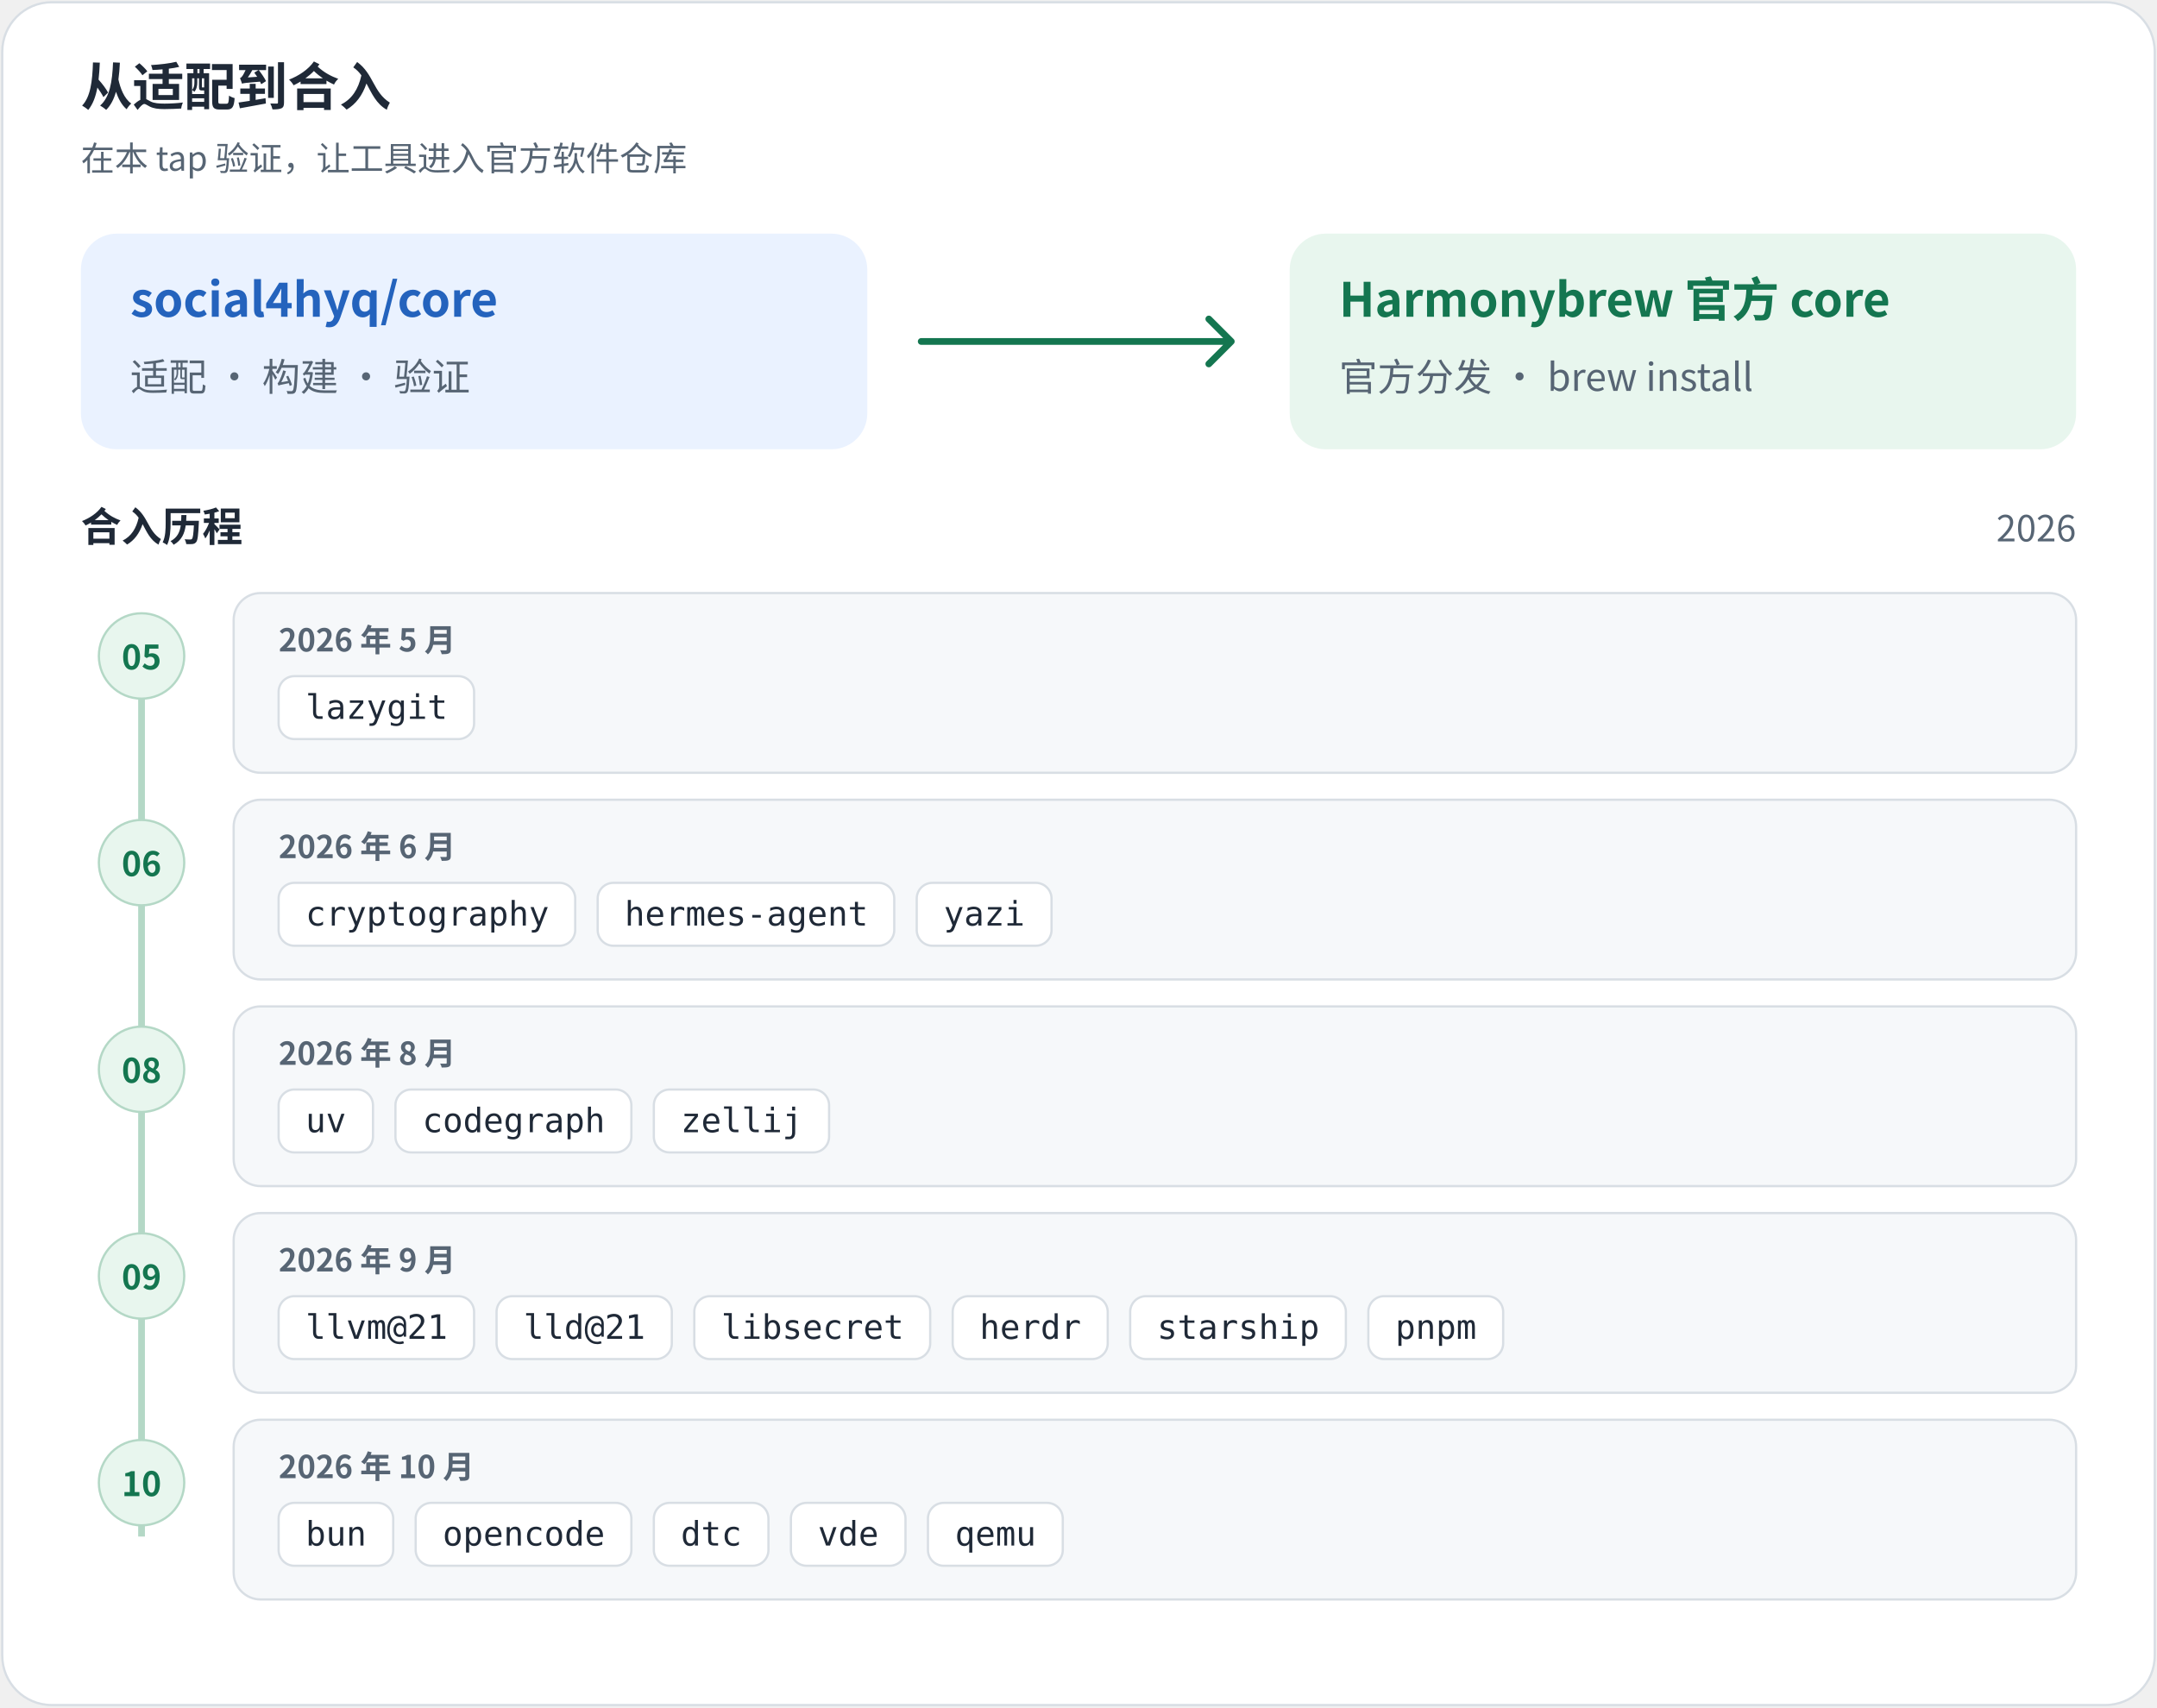
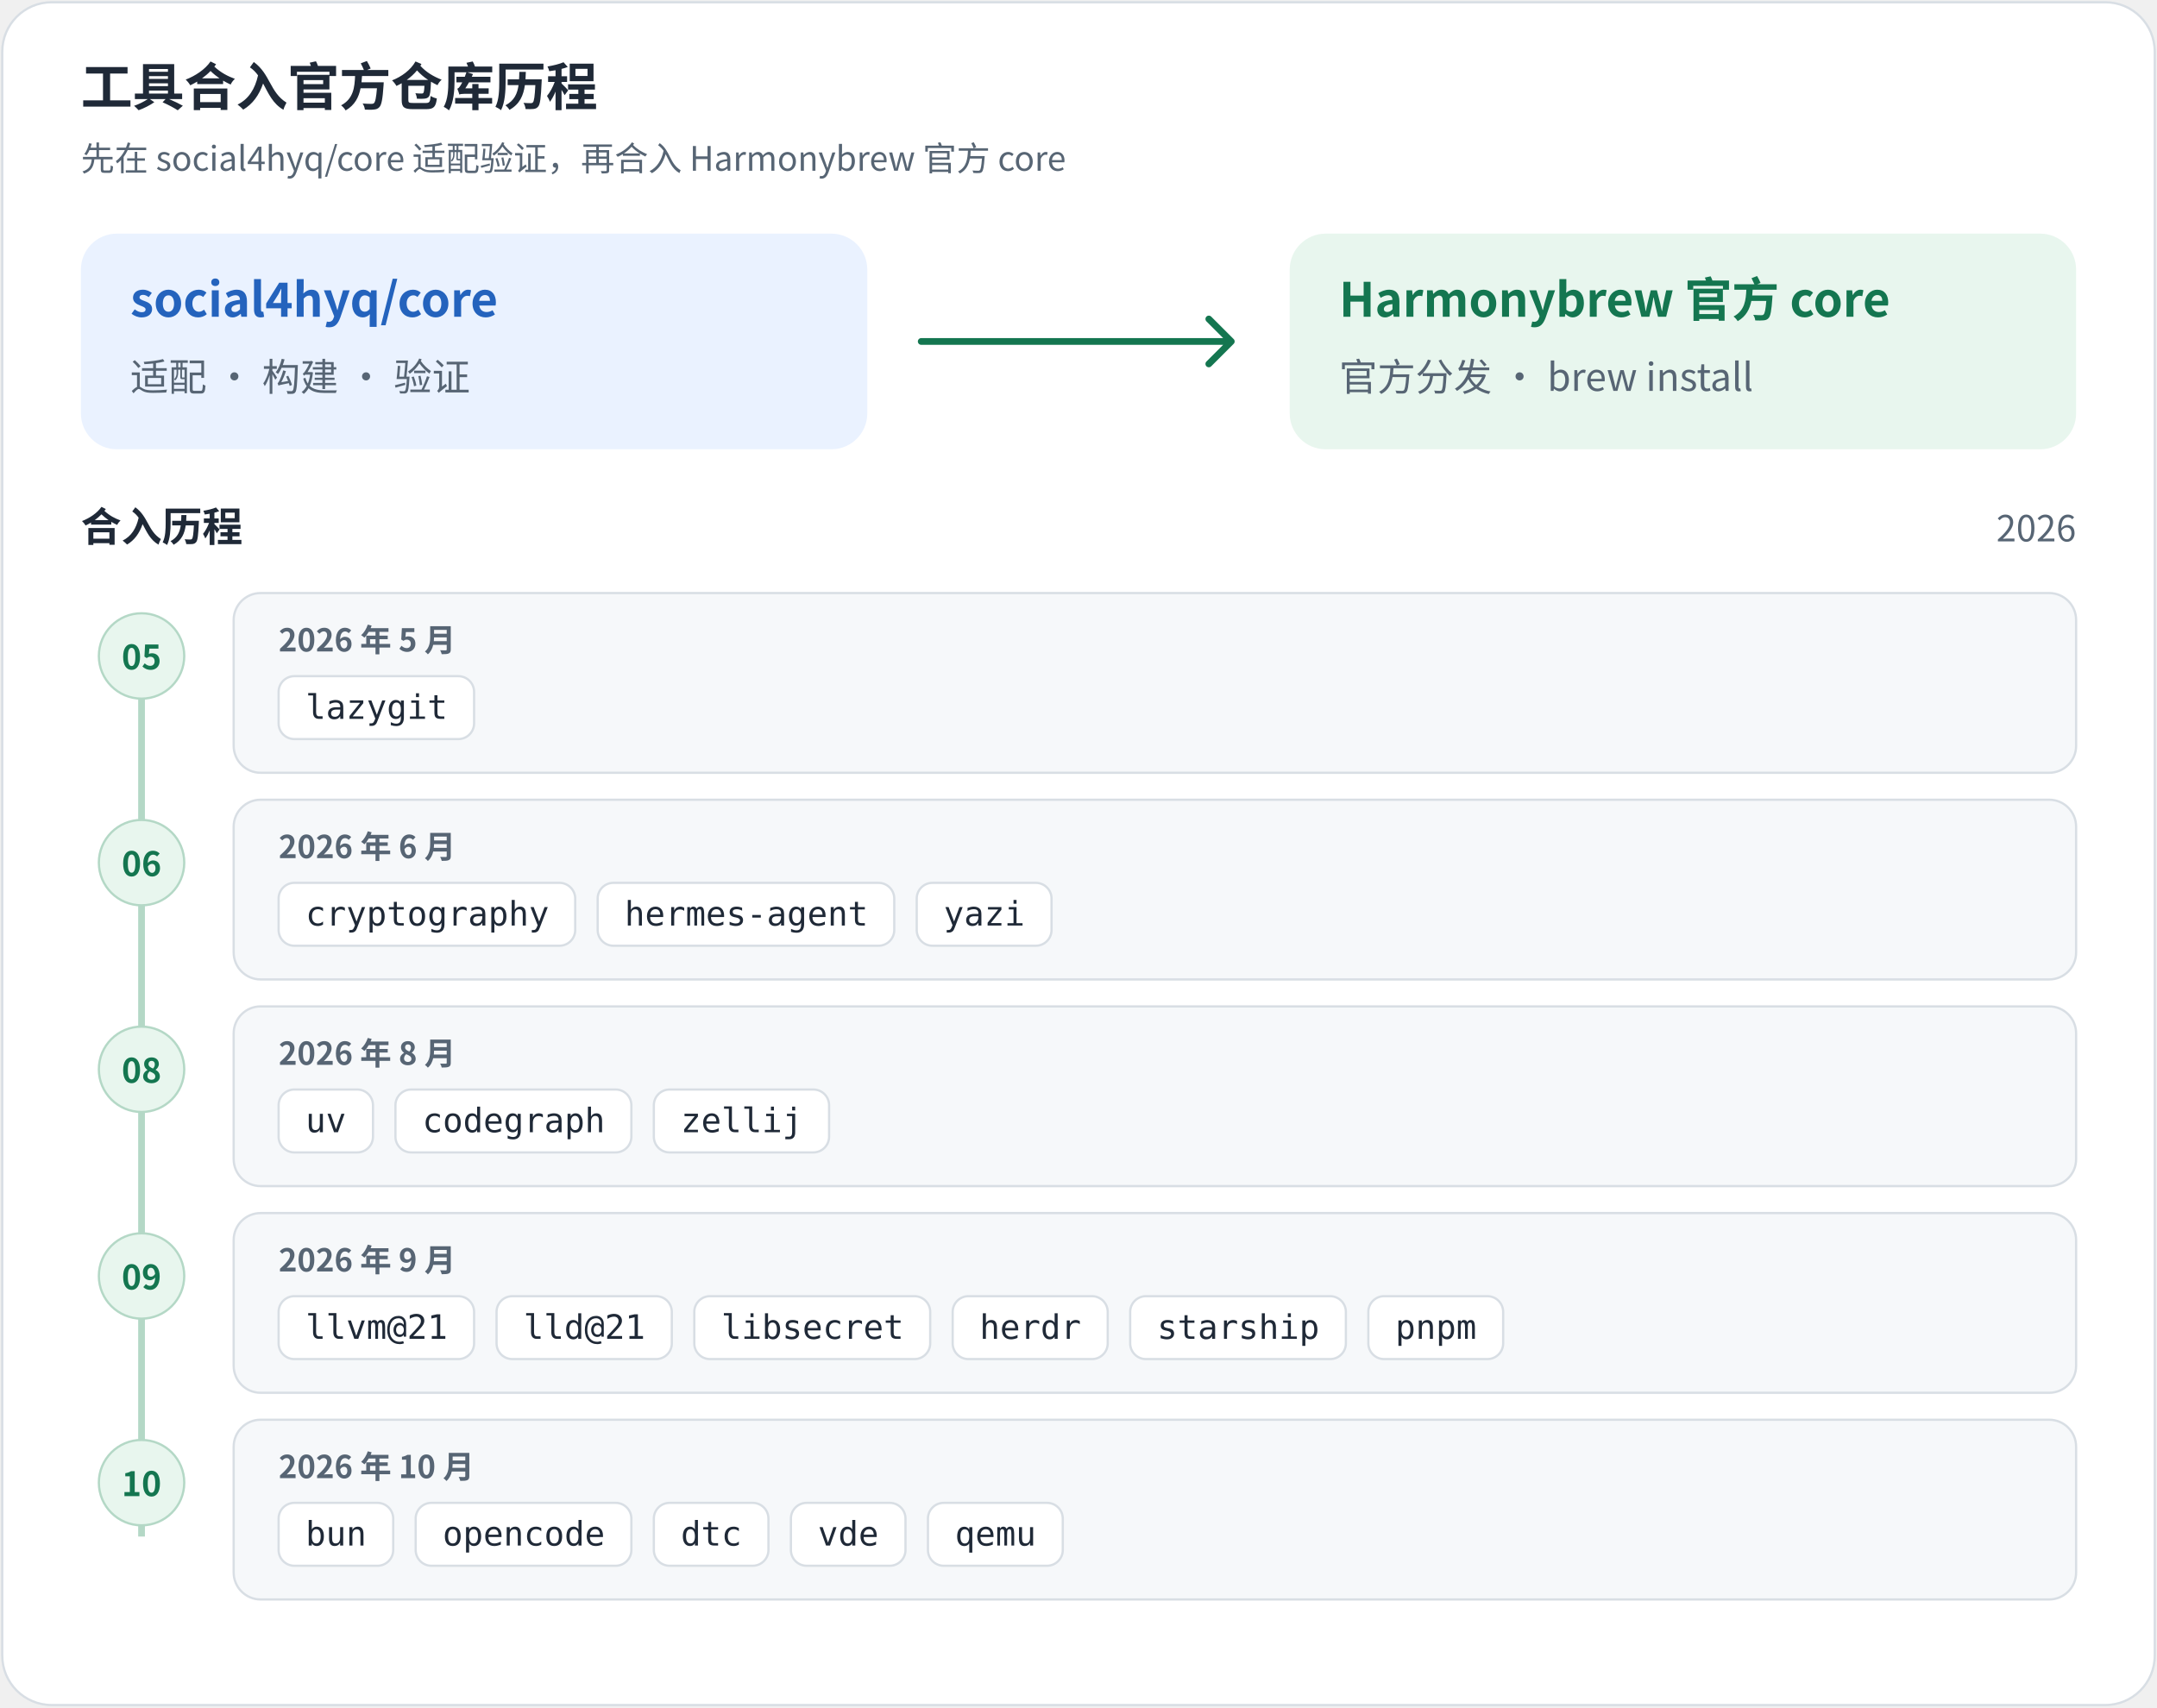
<svg xmlns="http://www.w3.org/2000/svg" width="960" height="760" viewBox="0 0 960 760" role="img" aria-labelledby="title desc">
  <g font-family="-apple-system, BlinkMacSystemFont, 'Segoe UI', 'Noto Sans CJK SC', 'Microsoft YaHei', sans-serif">
    <rect x="1" y="1" width="958" height="758" rx="22" fill="#ffffff" stroke="#d8dee4" />
-     <text x="36" y="47" font-size="23" fill="#1f2937" font-weight="700">从适配到合入</text>
-     <text x="36" y="76" font-size="15" fill="#576574" font-weight="400">在本 tap 验证，让工具进入官方软件仓库</text>
+     <text x="36" y="47" font-size="23" fill="#1f2937" font-weight="700">工具合入官方仓库历程</text>
+     <text x="36" y="76" font-size="15" fill="#576574" font-weight="400">先在 social4hyq/core 适配验证，再合入 Harmonybrew 官方 core</text>
    <rect x="36" y="104" width="350" height="96" rx="16" fill="#eaf2ff" />
    <rect x="574" y="104" width="350" height="96" rx="16" fill="#e8f6ee" />
    <text x="58" y="141" font-size="21" fill="#2463bd" font-weight="700">social4hyq/core</text>
    <text x="58" y="174" font-size="17" fill="#576574" font-weight="400">适配 · 构建 · 验证</text>
    <text x="596" y="141" font-size="21" fill="#147650" font-weight="700">Harmonybrew 官方 core</text>
    <text x="596" y="174" font-size="17" fill="#576574" font-weight="400">官方分发 · brew install</text>
    <path d="M410 152 H548 M538 142 L548 152 L538 162" fill="none" stroke="#147650" stroke-width="3" stroke-linecap="round" stroke-linejoin="round" />
    <text x="36" y="241" font-size="18" fill="#1f2937" font-weight="700">合入历程</text>
    <text x="924" y="241" text-anchor="end" font-size="16" fill="#576574" font-weight="400">2026</text>
    <path d="M63 291 V684" stroke="#b4d8c6" stroke-width="3" />
    <circle cx="63" cy="292" r="19" fill="#e8f6ee" stroke="#b4d8c6" />
    <text x="63" y="298" text-anchor="middle" font-size="15" fill="#147650" font-weight="700">05</text>
    <rect x="104" y="264" width="820" height="80" rx="12" fill="#f6f8fa" stroke="#d8dee4" />
    <text x="124" y="290" font-size="14" fill="#576574" font-weight="600">2026 年 5 月</text>
    <rect x="124" y="301" width="87" height="28" rx="7" fill="#ffffff" stroke="#d8dee4" />
    <text x="136" y="320" font-family="ui-monospace, 'SFMono-Regular', Consolas, monospace" font-size="15" fill="#1f2937">lazygit</text>
    <circle cx="63" cy="384" r="19" fill="#e8f6ee" stroke="#b4d8c6" />
    <text x="63" y="390" text-anchor="middle" font-size="15" fill="#147650" font-weight="700">06</text>
    <rect x="104" y="356" width="820" height="80" rx="12" fill="#f6f8fa" stroke="#d8dee4" />
    <text x="124" y="382" font-size="14" fill="#576574" font-weight="600">2026 年 6 月</text>
    <rect x="124" y="393" width="132" height="28" rx="7" fill="#ffffff" stroke="#d8dee4" />
    <text x="136" y="412" font-family="ui-monospace, 'SFMono-Regular', Consolas, monospace" font-size="15" fill="#1f2937">cryptography</text>
    <rect x="266" y="393" width="132" height="28" rx="7" fill="#ffffff" stroke="#d8dee4" />
    <text x="278" y="412" font-family="ui-monospace, 'SFMono-Regular', Consolas, monospace" font-size="15" fill="#1f2937">hermes-agent</text>
    <rect x="408" y="393" width="60" height="28" rx="7" fill="#ffffff" stroke="#d8dee4" />
    <text x="420" y="412" font-family="ui-monospace, 'SFMono-Regular', Consolas, monospace" font-size="15" fill="#1f2937">yazi</text>
    <circle cx="63" cy="476" r="19" fill="#e8f6ee" stroke="#b4d8c6" />
    <text x="63" y="482" text-anchor="middle" font-size="15" fill="#147650" font-weight="700">08</text>
    <rect x="104" y="448" width="820" height="80" rx="12" fill="#f6f8fa" stroke="#d8dee4" />
    <text x="124" y="474" font-size="14" fill="#576574" font-weight="600">2026 年 8 月</text>
    <rect x="124" y="485" width="42" height="28" rx="7" fill="#ffffff" stroke="#d8dee4" />
    <text x="136" y="504" font-family="ui-monospace, 'SFMono-Regular', Consolas, monospace" font-size="15" fill="#1f2937">uv</text>
    <rect x="176" y="485" width="105" height="28" rx="7" fill="#ffffff" stroke="#d8dee4" />
    <text x="188" y="504" font-family="ui-monospace, 'SFMono-Regular', Consolas, monospace" font-size="15" fill="#1f2937">codegraph</text>
    <rect x="291" y="485" width="78" height="28" rx="7" fill="#ffffff" stroke="#d8dee4" />
    <text x="303" y="504" font-family="ui-monospace, 'SFMono-Regular', Consolas, monospace" font-size="15" fill="#1f2937">zellij</text>
    <circle cx="63" cy="568" r="19" fill="#e8f6ee" stroke="#b4d8c6" />
    <text x="63" y="574" text-anchor="middle" font-size="15" fill="#147650" font-weight="700">09</text>
    <rect x="104" y="540" width="820" height="80" rx="12" fill="#f6f8fa" stroke="#d8dee4" />
    <text x="124" y="566" font-size="14" fill="#576574" font-weight="600">2026 年 9 月</text>
    <rect x="124" y="577" width="87" height="28" rx="7" fill="#ffffff" stroke="#d8dee4" />
    <text x="136" y="596" font-family="ui-monospace, 'SFMono-Regular', Consolas, monospace" font-size="15" fill="#1f2937">llvm@21</text>
    <rect x="221" y="577" width="78" height="28" rx="7" fill="#ffffff" stroke="#d8dee4" />
    <text x="233" y="596" font-family="ui-monospace, 'SFMono-Regular', Consolas, monospace" font-size="15" fill="#1f2937">lld@21</text>
    <rect x="309" y="577" width="105" height="28" rx="7" fill="#ffffff" stroke="#d8dee4" />
    <text x="321" y="596" font-family="ui-monospace, 'SFMono-Regular', Consolas, monospace" font-size="15" fill="#1f2937">libsecret</text>
    <rect x="424" y="577" width="69" height="28" rx="7" fill="#ffffff" stroke="#d8dee4" />
    <text x="436" y="596" font-family="ui-monospace, 'SFMono-Regular', Consolas, monospace" font-size="15" fill="#1f2937">herdr</text>
    <rect x="503" y="577" width="96" height="28" rx="7" fill="#ffffff" stroke="#d8dee4" />
    <text x="515" y="596" font-family="ui-monospace, 'SFMono-Regular', Consolas, monospace" font-size="15" fill="#1f2937">starship</text>
    <rect x="609" y="577" width="60" height="28" rx="7" fill="#ffffff" stroke="#d8dee4" />
    <text x="621" y="596" font-family="ui-monospace, 'SFMono-Regular', Consolas, monospace" font-size="15" fill="#1f2937">pnpm</text>
    <circle cx="63" cy="660" r="19" fill="#e8f6ee" stroke="#b4d8c6" />
    <text x="63" y="666" text-anchor="middle" font-size="15" fill="#147650" font-weight="700">10</text>
    <rect x="104" y="632" width="820" height="80" rx="12" fill="#f6f8fa" stroke="#d8dee4" />
    <text x="124" y="658" font-size="14" fill="#576574" font-weight="600">2026 年 10 月</text>
    <rect x="124" y="669" width="51" height="28" rx="7" fill="#ffffff" stroke="#d8dee4" />
    <text x="136" y="688" font-family="ui-monospace, 'SFMono-Regular', Consolas, monospace" font-size="15" fill="#1f2937">bun</text>
    <rect x="185" y="669" width="96" height="28" rx="7" fill="#ffffff" stroke="#d8dee4" />
    <text x="197" y="688" font-family="ui-monospace, 'SFMono-Regular', Consolas, monospace" font-size="15" fill="#1f2937">opencode</text>
    <rect x="291" y="669" width="51" height="28" rx="7" fill="#ffffff" stroke="#d8dee4" />
    <text x="303" y="688" font-family="ui-monospace, 'SFMono-Regular', Consolas, monospace" font-size="15" fill="#1f2937">dtc</text>
    <rect x="352" y="669" width="51" height="28" rx="7" fill="#ffffff" stroke="#d8dee4" />
    <text x="364" y="688" font-family="ui-monospace, 'SFMono-Regular', Consolas, monospace" font-size="15" fill="#1f2937">vde</text>
    <rect x="413" y="669" width="60" height="28" rx="7" fill="#ffffff" stroke="#d8dee4" />
    <text x="425" y="688" font-family="ui-monospace, 'SFMono-Regular', Consolas, monospace" font-size="15" fill="#1f2937">qemu</text>
  </g>
</svg>
